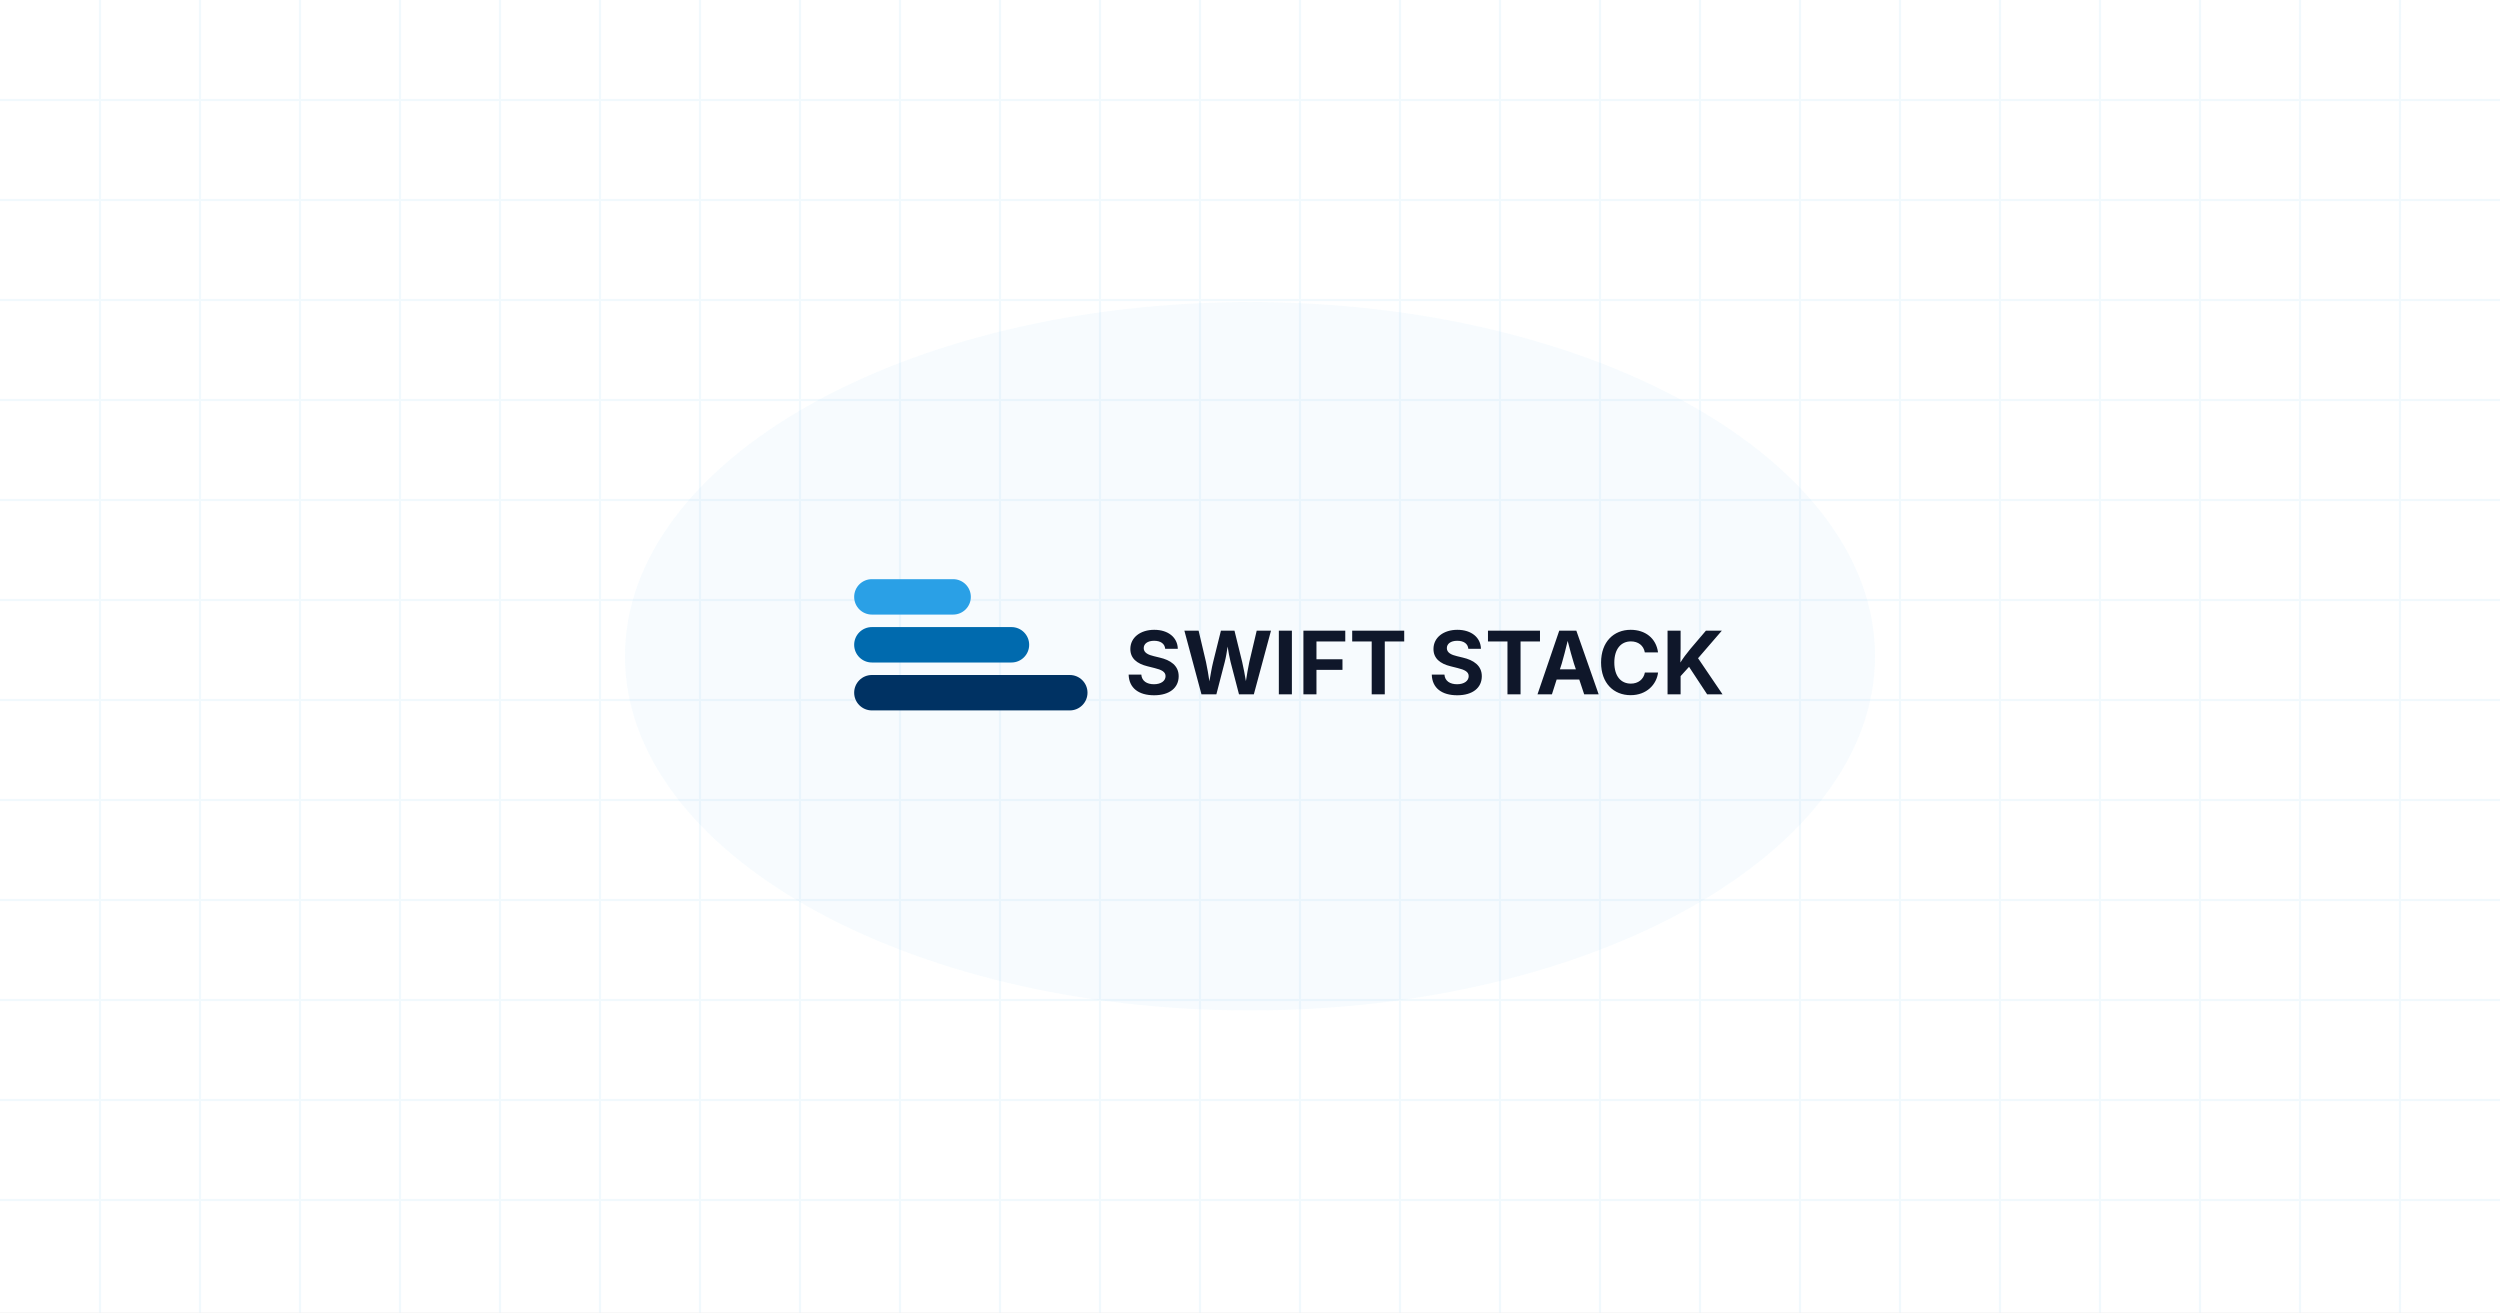
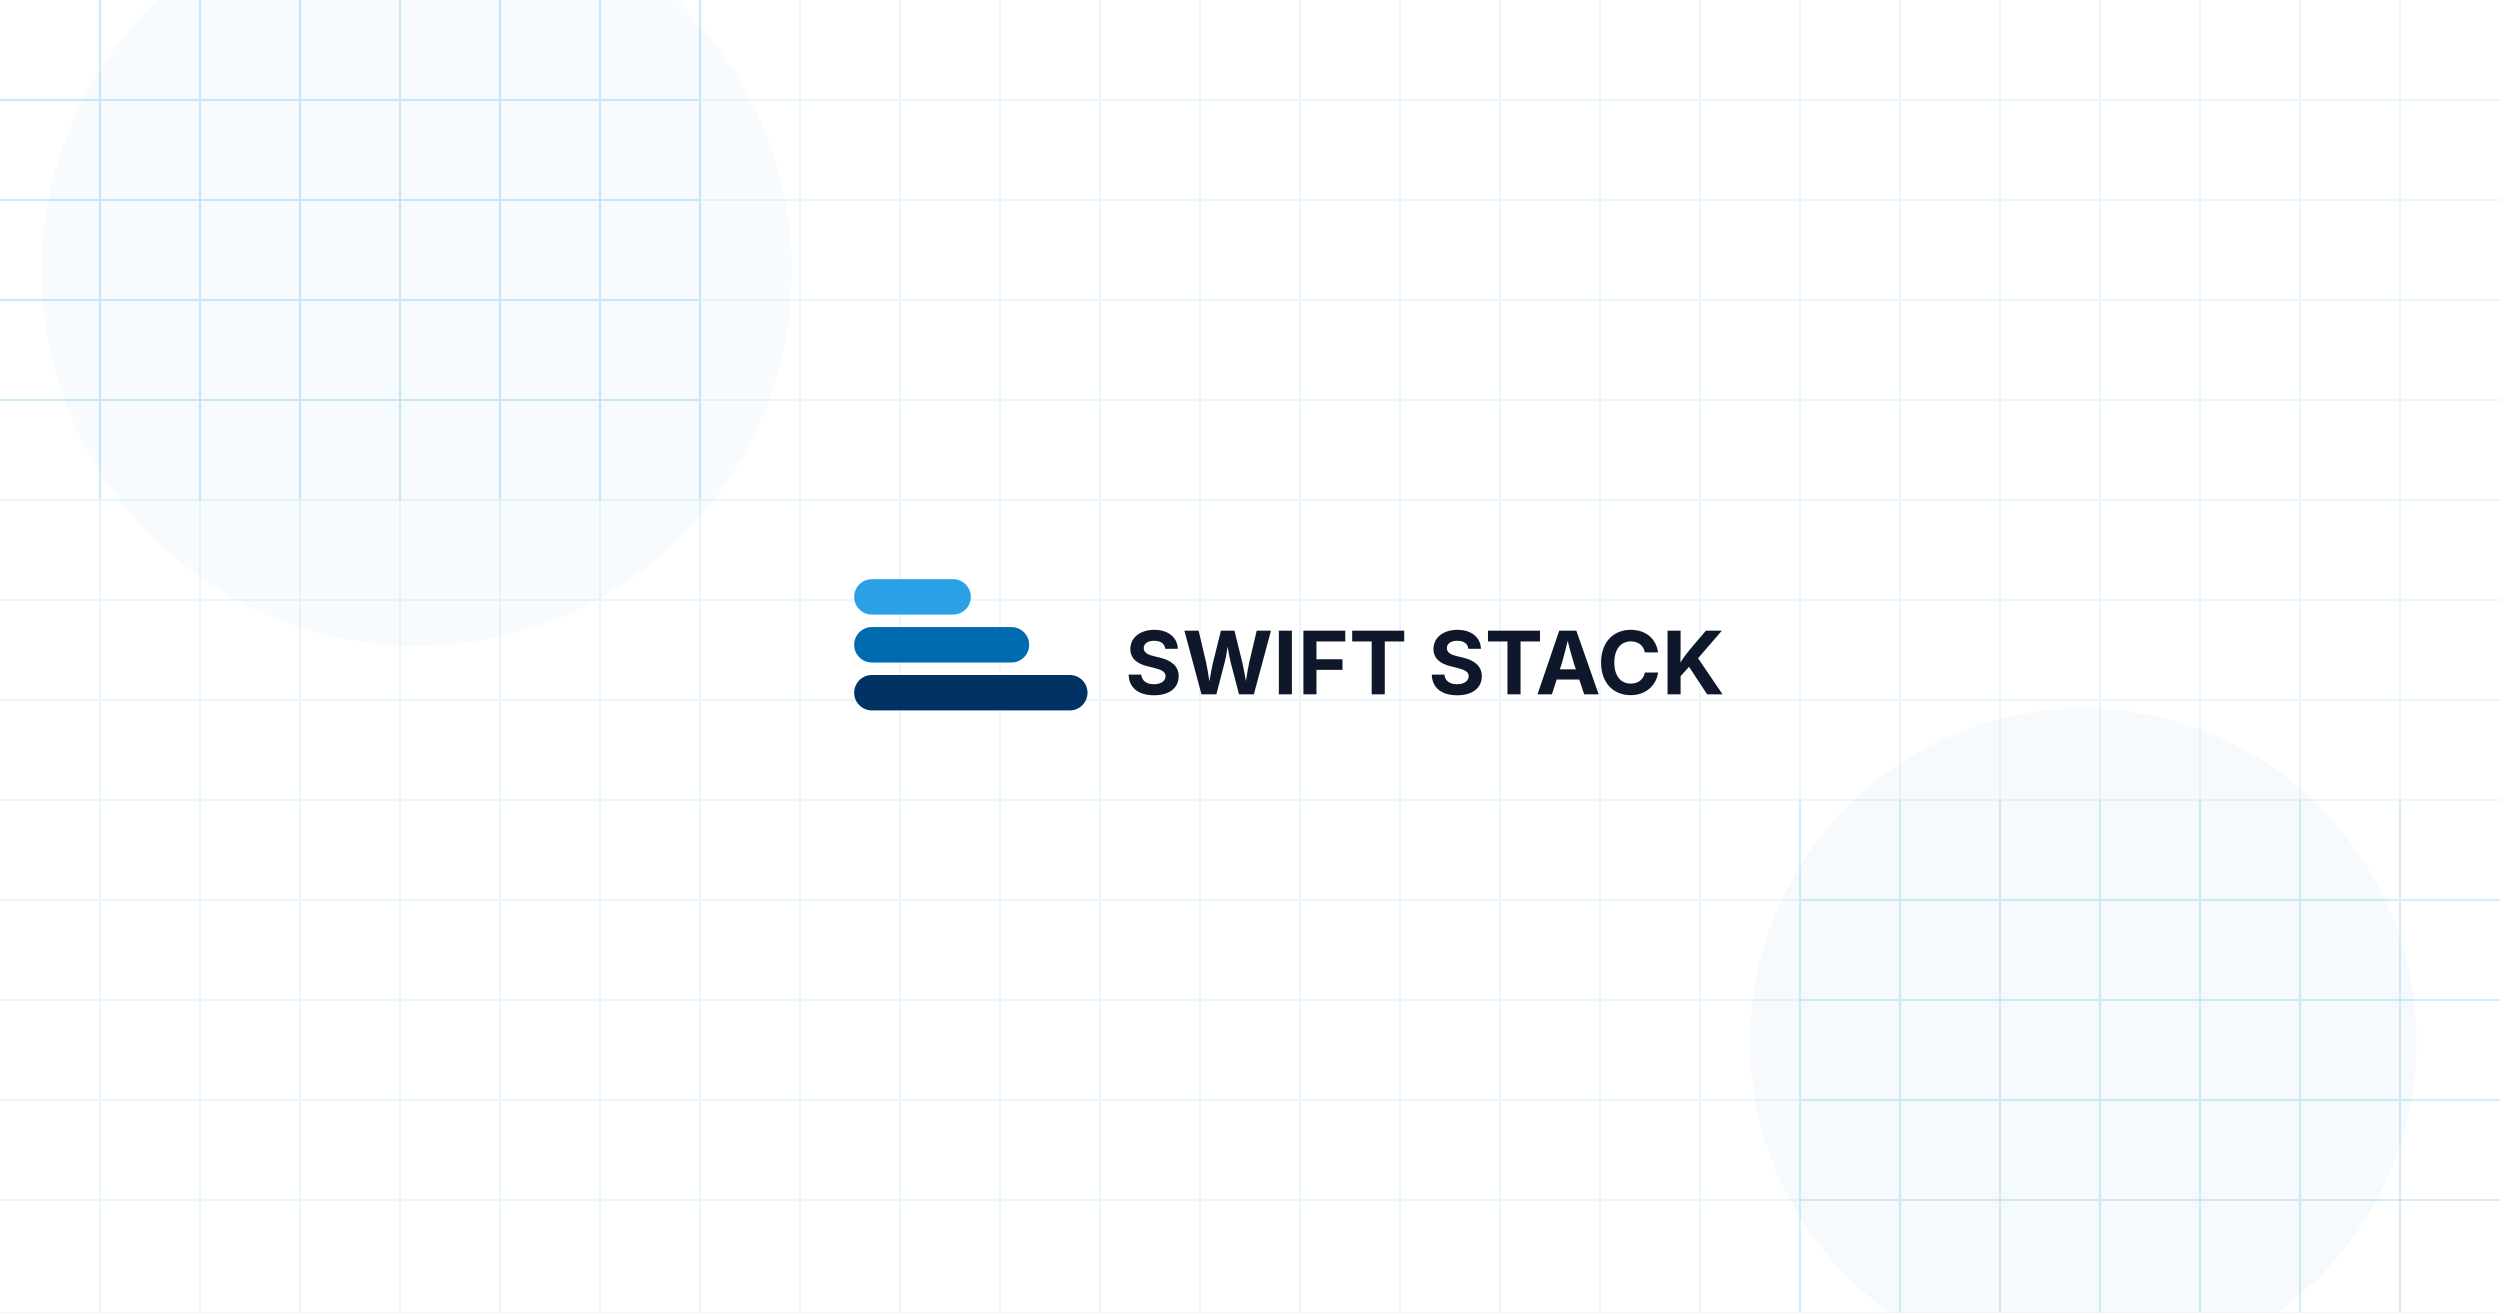
<svg xmlns="http://www.w3.org/2000/svg" width="1200" height="630" viewBox="0 0 1200 630">
  <rect x="0" y="0" width="1200" height="630" fill="#FFFFFF" />
-   <g stroke="#2AA0E6" stroke-width="1" opacity="0.07">
+   <g stroke="#2AA0E6" stroke-width="1" opacity="0.09">
    <line x1="48" y1="0" x2="48" y2="630" />
    <line x1="96" y1="0" x2="96" y2="630" />
    <line x1="144" y1="0" x2="144" y2="630" />
    <line x1="192" y1="0" x2="192" y2="630" />
    <line x1="240" y1="0" x2="240" y2="630" />
    <line x1="288" y1="0" x2="288" y2="630" />
    <line x1="336" y1="0" x2="336" y2="630" />
    <line x1="384" y1="0" x2="384" y2="630" />
    <line x1="432" y1="0" x2="432" y2="630" />
    <line x1="480" y1="0" x2="480" y2="630" />
    <line x1="528" y1="0" x2="528" y2="630" />
    <line x1="576" y1="0" x2="576" y2="630" />
    <line x1="624" y1="0" x2="624" y2="630" />
    <line x1="672" y1="0" x2="672" y2="630" />
    <line x1="720" y1="0" x2="720" y2="630" />
    <line x1="768" y1="0" x2="768" y2="630" />
    <line x1="816" y1="0" x2="816" y2="630" />
    <line x1="864" y1="0" x2="864" y2="630" />
    <line x1="912" y1="0" x2="912" y2="630" />
    <line x1="960" y1="0" x2="960" y2="630" />
    <line x1="1008" y1="0" x2="1008" y2="630" />
    <line x1="1056" y1="0" x2="1056" y2="630" />
    <line x1="1104" y1="0" x2="1104" y2="630" />
    <line x1="1152" y1="0" x2="1152" y2="630" />
    <line x1="0" y1="48" x2="1200" y2="48" />
    <line x1="0" y1="96" x2="1200" y2="96" />
    <line x1="0" y1="144" x2="1200" y2="144" />
    <line x1="0" y1="192" x2="1200" y2="192" />
    <line x1="0" y1="240" x2="1200" y2="240" />
    <line x1="0" y1="288" x2="1200" y2="288" />
    <line x1="0" y1="336" x2="1200" y2="336" />
    <line x1="0" y1="384" x2="1200" y2="384" />
    <line x1="0" y1="432" x2="1200" y2="432" />
    <line x1="0" y1="480" x2="1200" y2="480" />
    <line x1="0" y1="528" x2="1200" y2="528" />
    <line x1="0" y1="576" x2="1200" y2="576" />
  </g>
-   <ellipse cx="600" cy="315" rx="300" ry="170" fill="#2AA0E6" opacity="0.04" />
+   <g stroke="#2AA0E6" stroke-width="1" opacity="0.15">
+     <line x1="48" y1="0" x2="48" y2="240" />
+     <line x1="96" y1="0" x2="96" y2="240" />
+     <line x1="144" y1="0" x2="144" y2="240" />
+     <line x1="192" y1="0" x2="192" y2="240" />
+     <line x1="240" y1="0" x2="240" y2="240" />
+     <line x1="288" y1="0" x2="288" y2="240" />
+     <line x1="336" y1="0" x2="336" y2="240" />
+     <line x1="0" y1="48" x2="336" y2="48" />
+     <line x1="0" y1="96" x2="336" y2="96" />
+     <line x1="0" y1="144" x2="336" y2="144" />
+     <line x1="0" y1="192" x2="336" y2="192" />
+   </g>
+   <g stroke="#2AA0E6" stroke-width="1" opacity="0.12">
+     <line x1="864" y1="384" x2="864" y2="630" />
+     <line x1="912" y1="384" x2="912" y2="630" />
+     <line x1="960" y1="384" x2="960" y2="630" />
+     <line x1="1008" y1="384" x2="1008" y2="630" />
+     <line x1="1056" y1="384" x2="1056" y2="630" />
+     <line x1="1104" y1="384" x2="1104" y2="630" />
+     <line x1="1152" y1="384" x2="1152" y2="630" />
+     <line x1="864" y1="432" x2="1200" y2="432" />
+     <line x1="864" y1="480" x2="1200" y2="480" />
+     <line x1="864" y1="528" x2="1200" y2="528" />
+     <line x1="864" y1="576" x2="1200" y2="576" />
+   </g>
+   <circle cx="200" cy="130" r="180" fill="#2AA0E6" opacity="0.04" />
+   <circle cx="1000" cy="500" r="160" fill="#006AAE" opacity="0.035" />
  <rect x="410" y="278" width="56" height="17" rx="8.5" fill="#2AA0E6" />
  <rect x="410" y="301" width="84" height="17" rx="8.5" fill="#006AAE" />
  <rect x="410" y="324" width="112" height="17" rx="8.5" fill="#003263" />
  <text x="540" y="318" font-family="system-ui, -apple-system, sans-serif" font-weight="700" font-size="42" fill="#0F172A" dominant-baseline="central">SWIFT STACK</text>
</svg>
